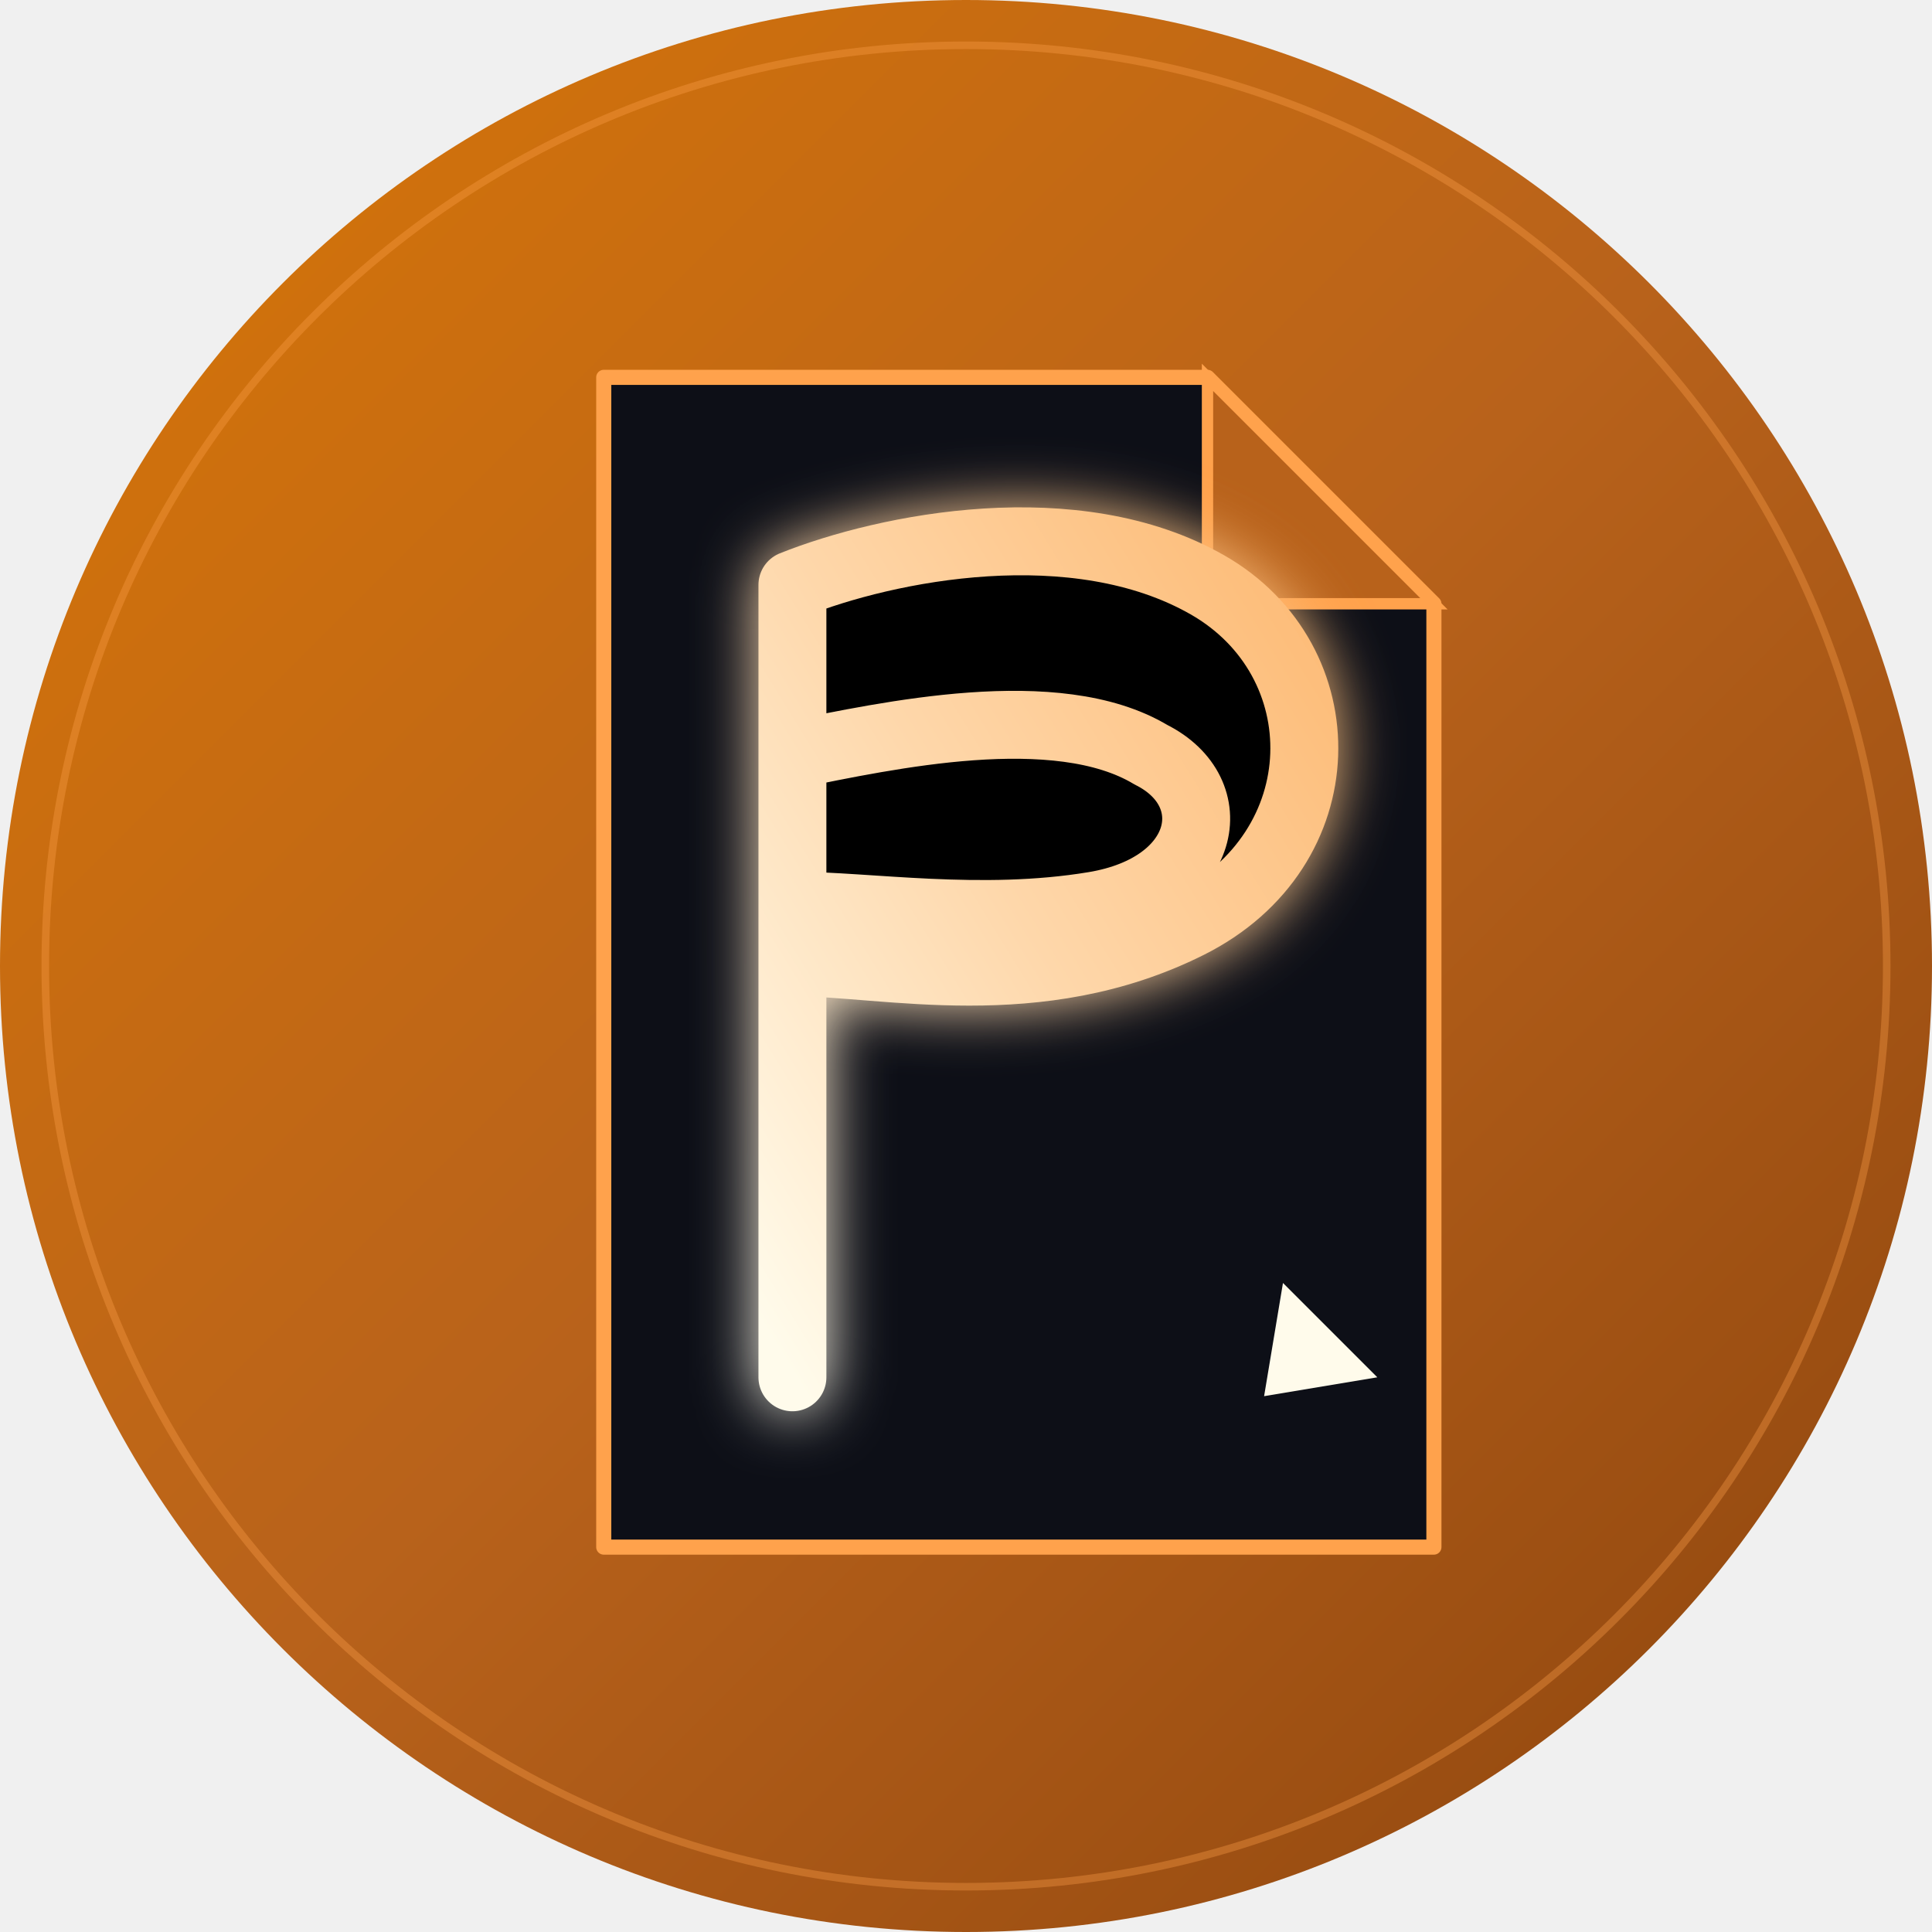
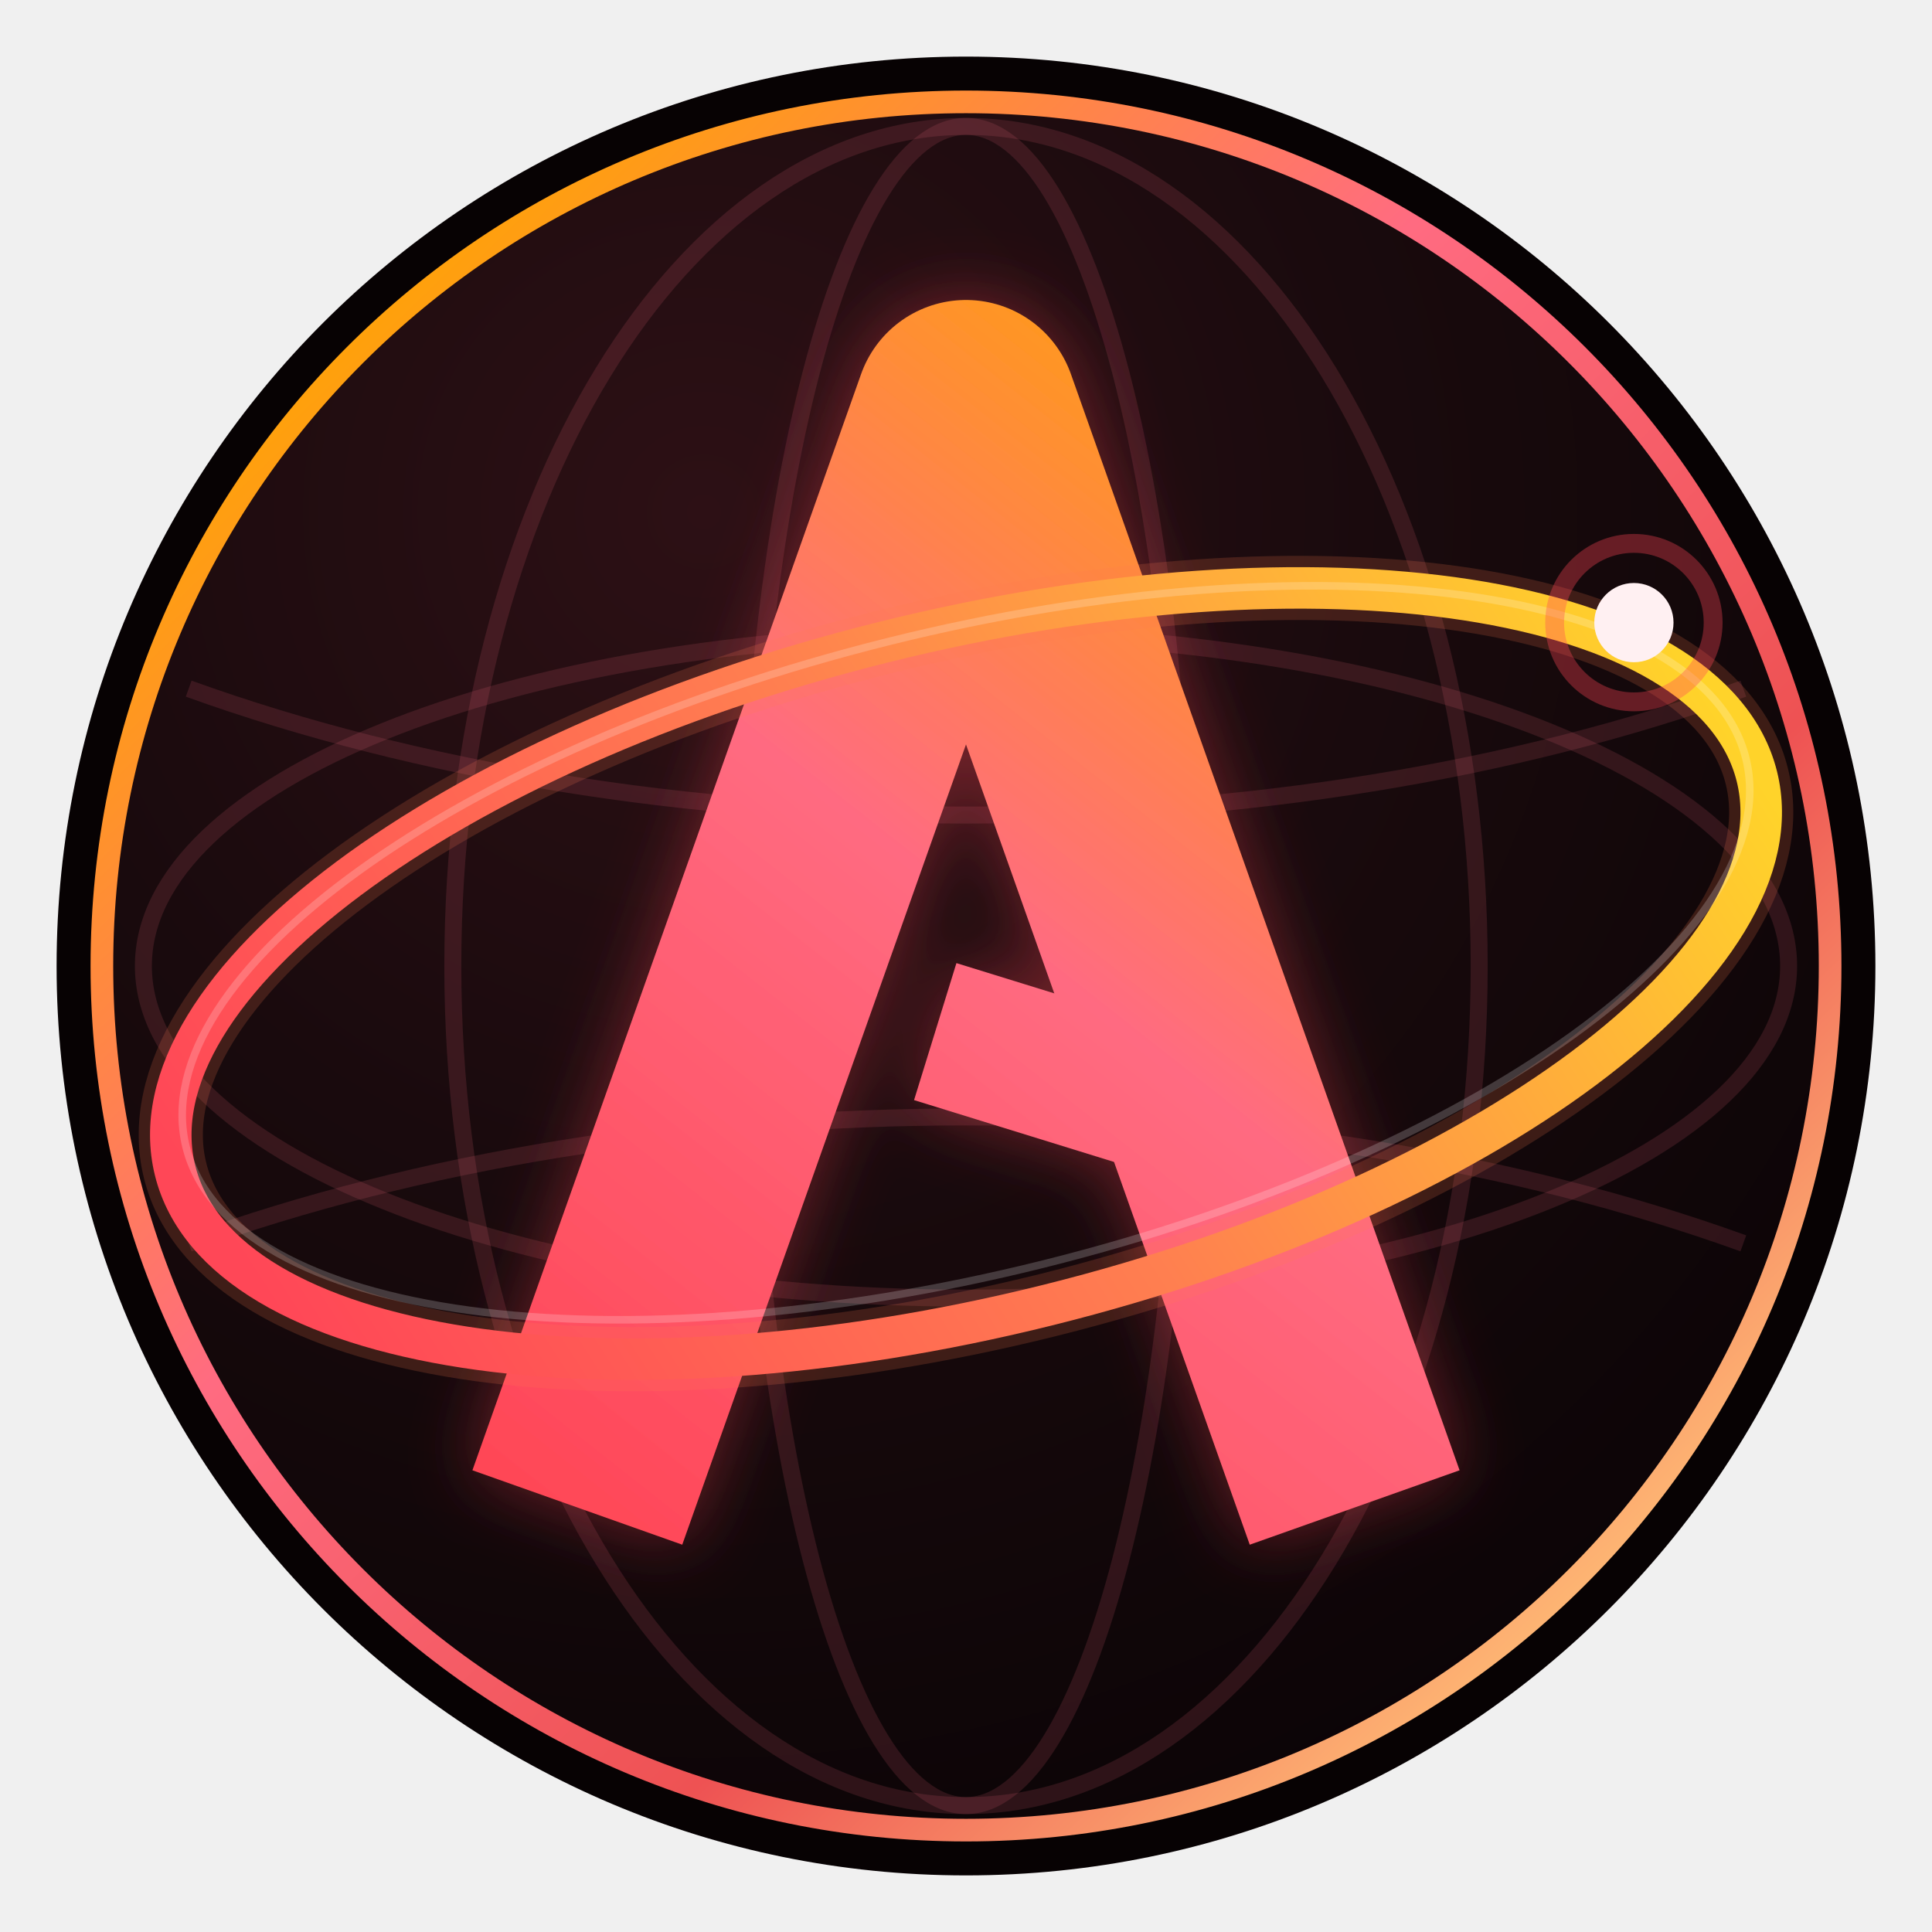
- <svg xmlns="http://www.w3.org/2000/svg" viewBox="0 0 1024 1024" width="1024" height="1024" role="img" aria-label="PDFSist Logo">
+ <svg xmlns="http://www.w3.org/2000/svg" viewBox="0 0 1024 1024" role="img" aria-label="PDFSist">
  <defs>
-     <linearGradient id="ps-bg" x1="0%" y1="0%" x2="100%" y2="100%">
-       <stop offset="0%" stop-color="#D97706" />
-       <stop offset="50%" stop-color="#B8621B" />
-       <stop offset="100%" stop-color="#8C440D" />
+     <radialGradient id="field_pdfsist" cx="35%" cy="24%" r="82%">
+       <stop offset="0" stop-color="#2d1015" />
+       <stop offset=".48" stop-color="#190a0d" />
+       <stop offset="1" stop-color="#0b0406" />
+     </radialGradient>
+     <linearGradient id="mark_pdfsist" x1="270" y1="780" x2="730" y2="196" gradientUnits="userSpaceOnUse">
+       <stop stop-color="#ff4757" />
+       <stop offset=".52" stop-color="#ff6b81" />
+       <stop offset="1" stop-color="#ffa502" />
    </linearGradient>
-     <linearGradient id="ps-pen" x1="0%" y1="100%" x2="100%" y2="0%">
-       <stop offset="0%" stop-color="#FFFBEB" />
-       <stop offset="50%" stop-color="#FED7AA" />
-       <stop offset="100%" stop-color="#FDBA74" />
+     <linearGradient id="orbit_pdfsist" x1="130" y1="650" x2="900" y2="386" gradientUnits="userSpaceOnUse">
+       <stop stop-color="#ff4757" />
+       <stop offset=".5" stop-color="#ff7f50" />
+       <stop offset="1" stop-color="#ffd32a" />
    </linearGradient>
-     <filter id="ps-glow" x="-20%" y="-20%" width="140%" height="140%">
-       <feGaussianBlur stdDeviation="16" result="blur" />
-       <feComposite in="SourceGraphic" in2="blur" operator="over" />
+     <linearGradient id="rim_pdfsist" x1="170" y1="160" x2="850" y2="864" gradientUnits="userSpaceOnUse">
+       <stop stop-color="#ffa502" />
+       <stop offset=".38" stop-color="#ff6b81" />
+       <stop offset=".72" stop-color="#ee5253" />
+       <stop offset="1" stop-color="#ffbe76" />
+     </linearGradient>
+     <filter id="markGlow_pdfsist" x="-30%" y="-30%" width="160%" height="160%">
+       <feGaussianBlur stdDeviation="18" result="blur" />
+       <feFlood flood-color="#ff4757" flood-opacity=".38" />
+       <feComposite in2="blur" operator="in" />
+       <feMerge>
+         <feMergeNode />
+         <feMergeNode in="SourceGraphic" />
+       </feMerge>
    </filter>
+     <clipPath id="badge_pdfsist">
+       <circle cx="512" cy="512" r="480" />
+     </clipPath>
  </defs>
-   <circle cx="512" cy="512" r="512" fill="url(#ps-bg)" />
-   <circle cx="512" cy="512" r="488" fill="none" stroke="#FFA24C" stroke-width="4" stroke-opacity="0.35" />
-   <path d="M 320 200 L 640 200 L 760 320 L 760 820 L 320 820 Z" fill="#0D0F17" stroke="#FFA24C" stroke-width="8" stroke-linejoin="round" />
-   <path d="M 640 200 L 640 320 L 760 320 Z" fill="#B8621B" stroke="#FFA24C" stroke-width="6" />
-   <path d="M 400 750 L 400 320            C 400 320, 480 280, 600 280            C 720 280, 740 430, 600 480            C 510 510, 400 500, 400 500            L 400 600            C 440 600, 560 590, 650 670            L 610 730            C 530 660, 450 670, 400 670            L 400 750 Z" fill="none" />
-   <path d="M 420 730 L 420 310            C 470 290, 570 270, 640 310            C 710 350, 710 450, 630 490            C 550 530, 470 510, 420 510            M 420 400            C 470 390, 560 370, 610 400            C 650 420, 640 470, 580 480            C 520 490, 460 480, 420 480" stroke="url(#ps-pen)" stroke-width="36" stroke-linecap="round" stroke-linejoin="round" filter="url(#ps-glow)" />
-   <polygon points="680,680 730,730 670,740" fill="#FFFBEB" />
+   <circle cx="512" cy="512" r="472" fill="#140608" stroke="#070203" stroke-width="20" />
+   <circle cx="512" cy="512" r="458" fill="url(#field_pdfsist)" stroke="url(#rim_pdfsist)" stroke-width="12" />
+   <g clip-path="url(#badge_pdfsist)">
+     <g fill="none" stroke="#ff6b81" stroke-opacity=".14" stroke-width="9">
+       <ellipse cx="512" cy="512" rx="272" ry="445" />
+       <ellipse cx="512" cy="512" rx="116" ry="445" />
+       <ellipse cx="512" cy="512" rx="436" ry="176" />
+       <path d="M100 365c122 44 265 67 412 67s290-23 412-67M100 659c122-44 265-67 412-67s290 23 412 67" />
+     </g>
+     <g filter="url(#markGlow_pdfsist)" fill="none" stroke="url(#mark_pdfsist)" stroke-linejoin="round">
+       <path d="M306 799 512 218 718 799" stroke-width="118" />
+       <path d="m532 558 97 30" stroke-width="76" stroke-linecap="square" />
+     </g>
+     <ellipse cx="512" cy="516" rx="432" ry="181" fill="none" stroke="#ff7f50" stroke-opacity=".18" stroke-width="34" transform="rotate(-14 512 516)" />
+     <ellipse cx="512" cy="516" rx="432" ry="181" fill="none" stroke="url(#orbit_pdfsist)" stroke-width="22" transform="rotate(-14 512 516)" />
+     <ellipse cx="512" cy="505" rx="426" ry="170" fill="none" stroke="#fff" stroke-opacity=".2" stroke-width="4" transform="rotate(-14 512 505)" />
+     <circle cx="866" cy="330" r="21" fill="#fff0f2" />
+     <circle cx="866" cy="330" r="42" fill="none" stroke="#ff4757" stroke-opacity=".35" stroke-width="10" />
+   </g>
</svg>
